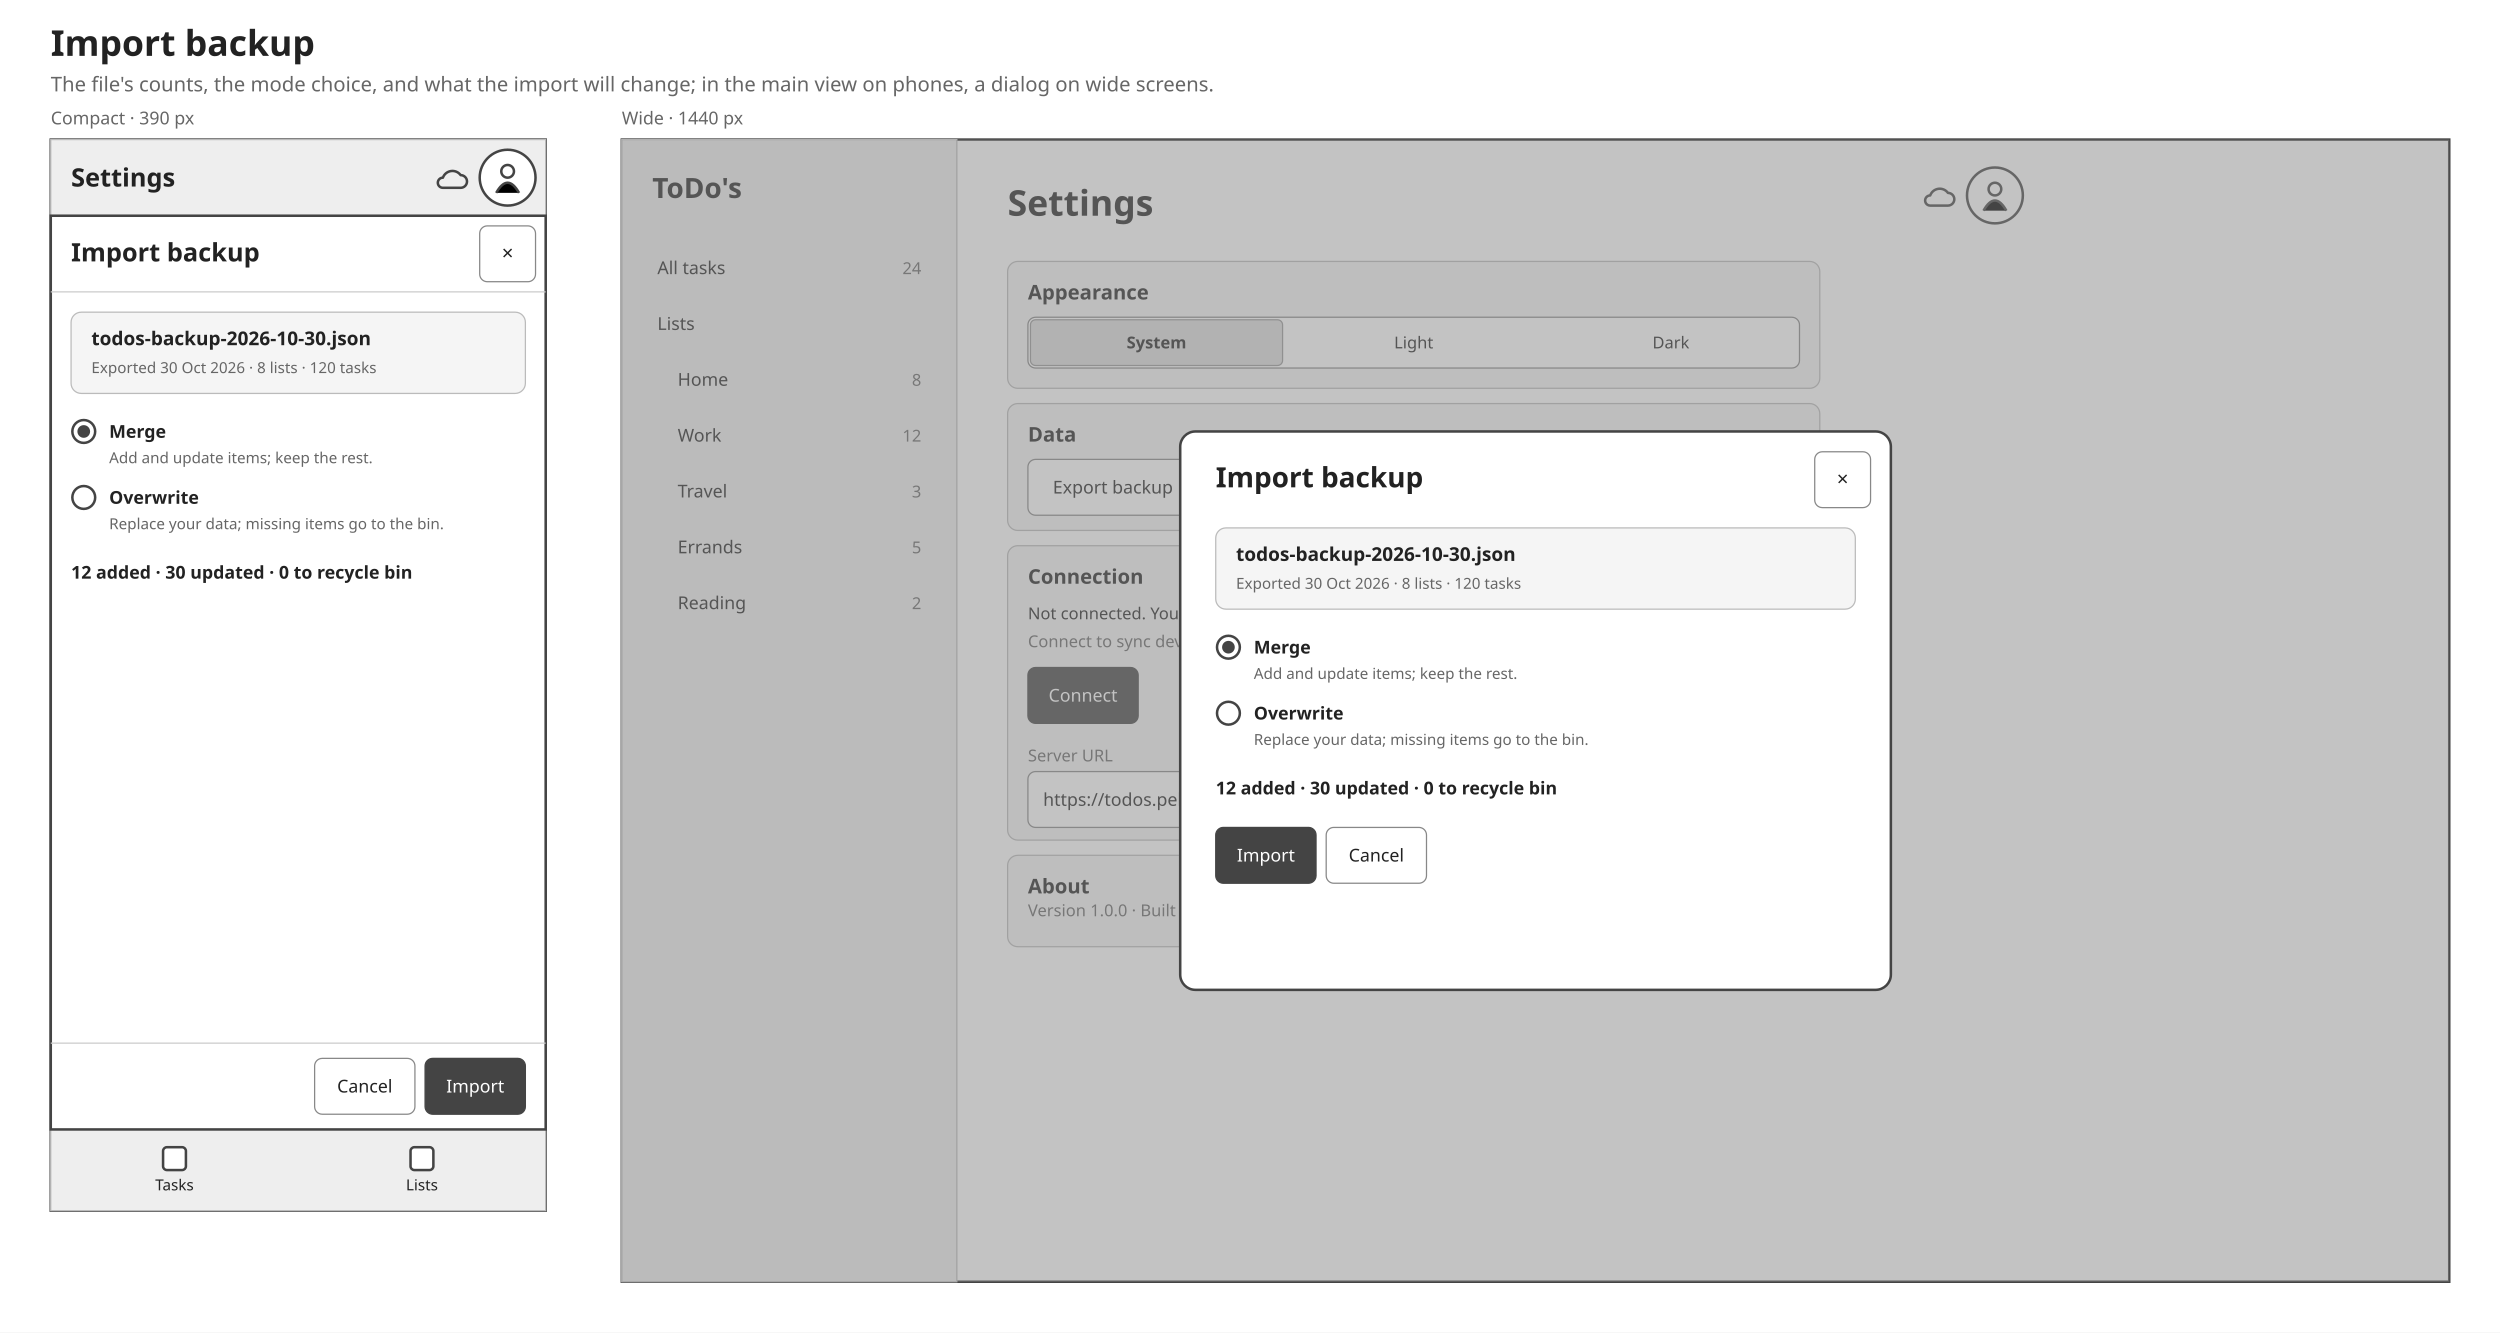
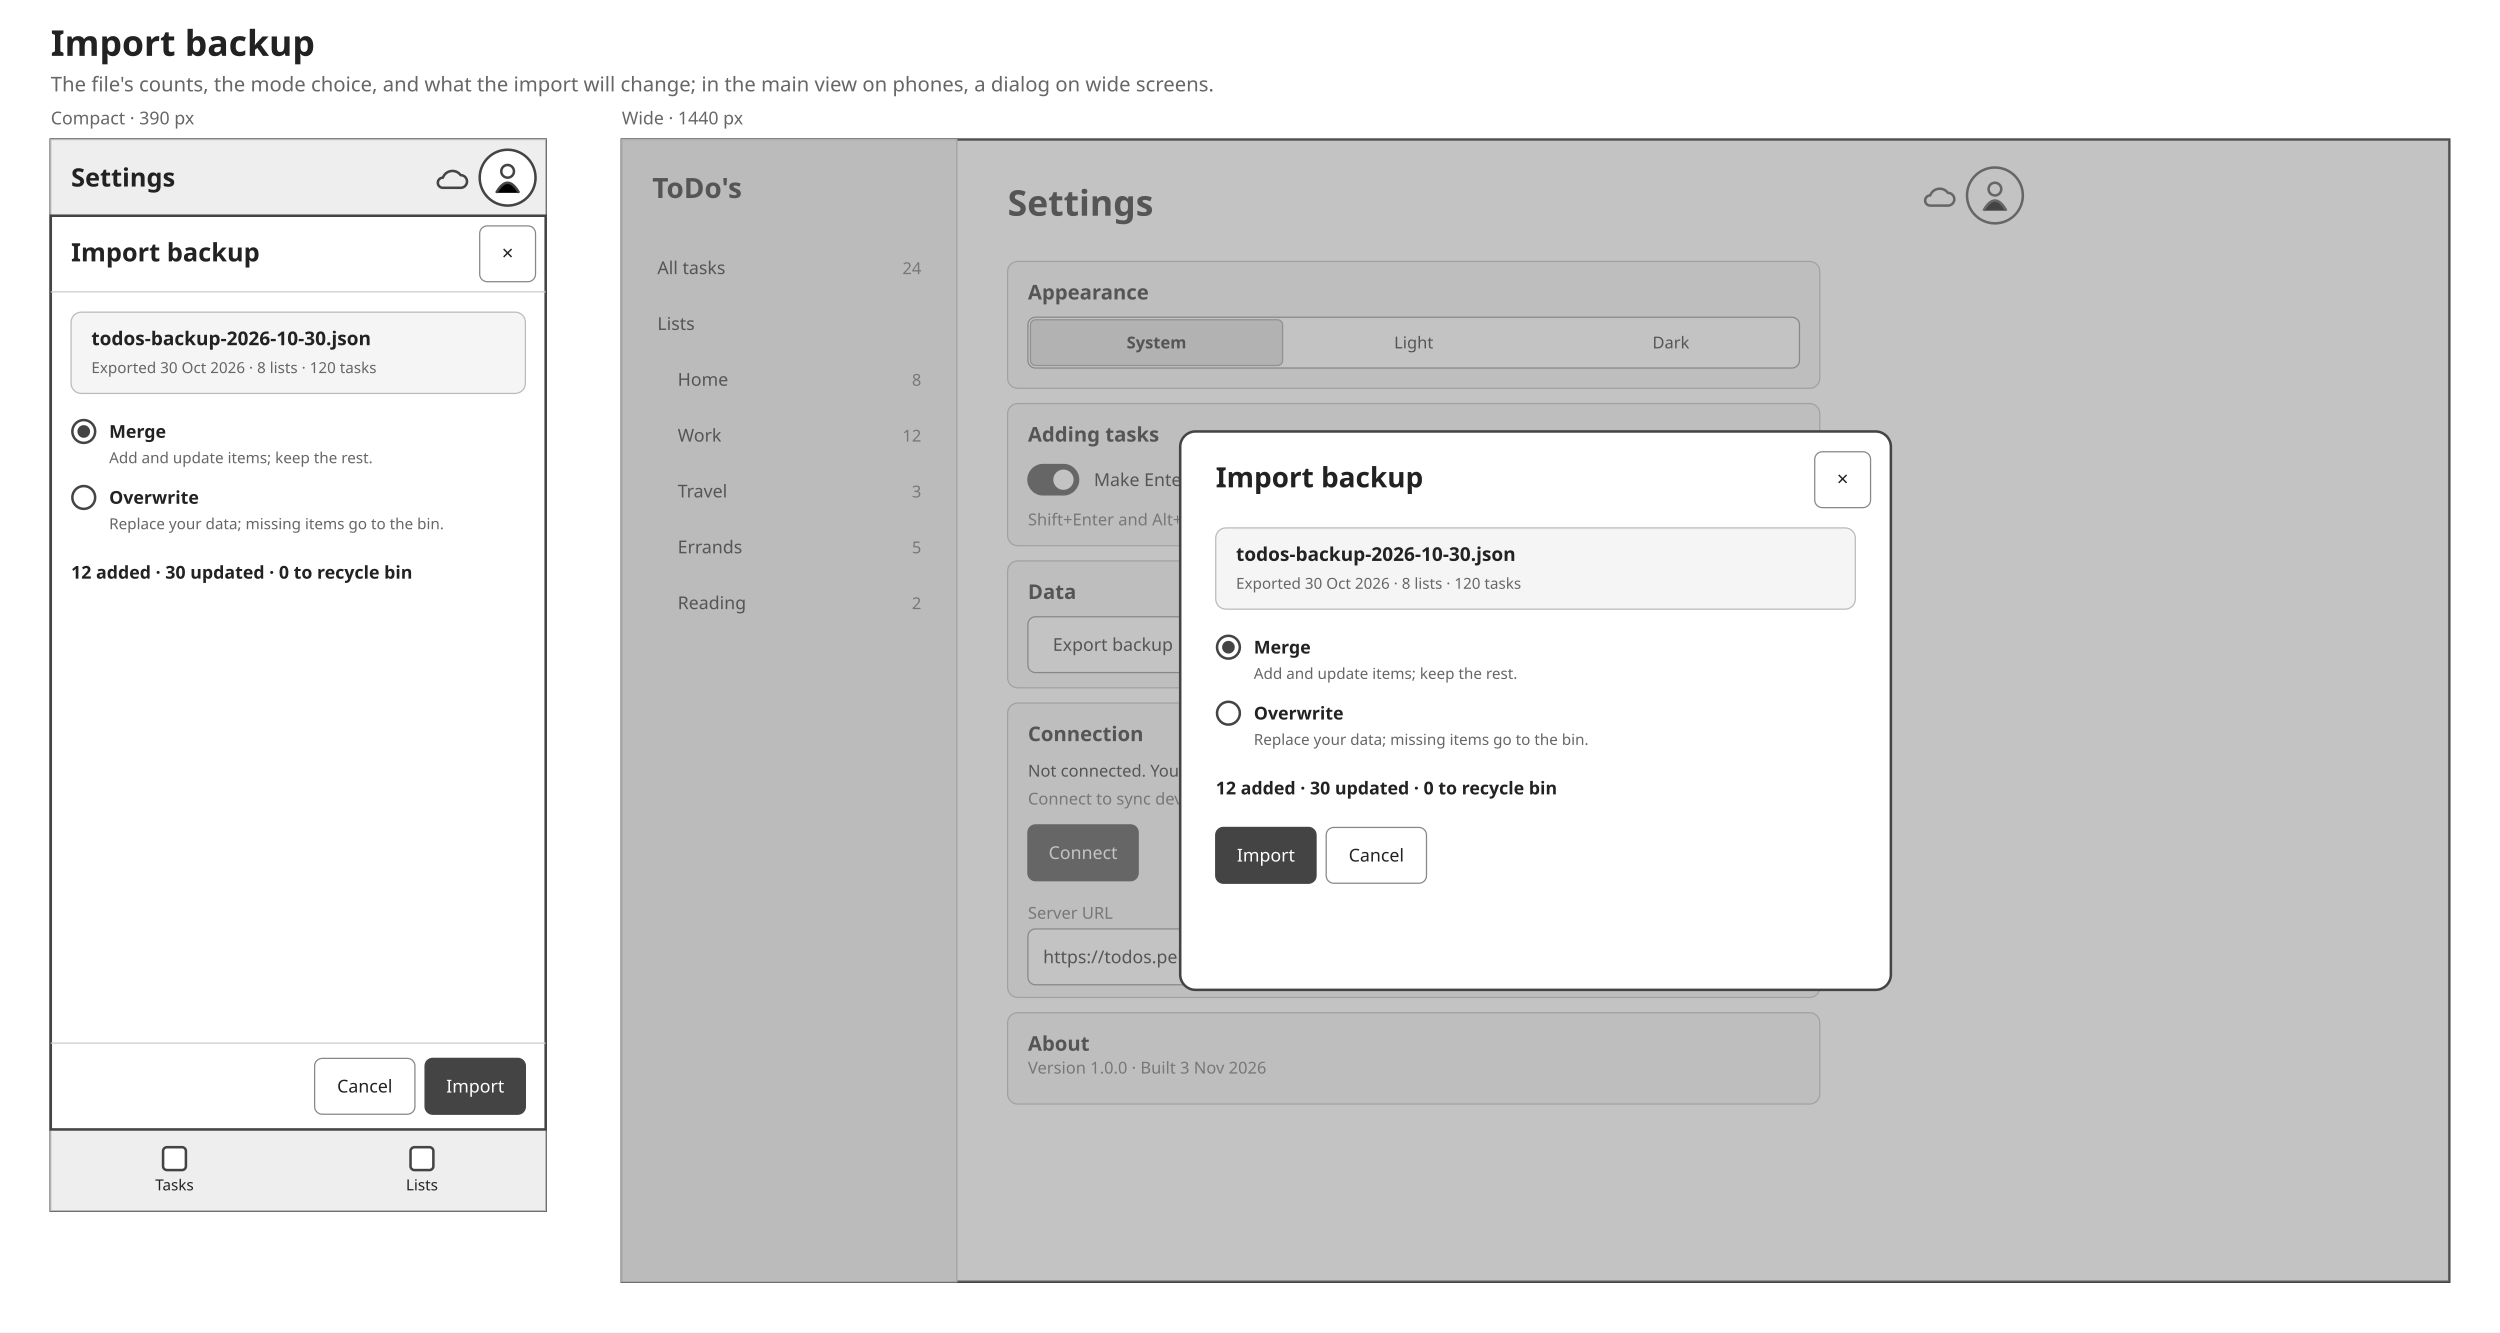
<svg xmlns="http://www.w3.org/2000/svg" width="1970" height="1050" viewBox="0 0 1970 1050">
  <style>
text { font-family: sans-serif; fill: #222222; }
.muted { fill: #666666; }
.on-primary { fill: #ffffff; }
.bold { font-weight: bold; }
rect.frame { fill: #ffffff; stroke: #444444; stroke-width: 2; }
.bar { fill: #eeeeee; stroke: #bbbbbb; }
.box { fill: #f5f5f5; stroke: #bbbbbb; }
.control { fill: #ffffff; stroke: #888888; }
.disabled { fill: #f5f5f5; stroke: #cccccc; }
.primary { fill: #444444; stroke: #444444; }
.selected { fill: #dddddd; stroke: #999999; }
.chip { fill: #eeeeee; stroke: #cccccc; }
.signal { fill: #ffffff; stroke: #222222; stroke-width: 2; }
.scrim { fill: #888888; fill-opacity: 0.5; }
.rule { stroke: #cccccc; }
.drop { stroke: #222222; stroke-width: 3; }
.icon { fill: #ffffff; stroke: #444444; stroke-width: 2; }
.icon-fill { fill: #444444; stroke: #444444; stroke-width: 2; }
.icon-mark { fill: none; stroke: #ffffff; stroke-width: 2; }
.icon-line { stroke: #444444; stroke-width: 2; }
.icon-line-open { fill: none; stroke: #444444; stroke-width: 2; stroke-linecap: round; stroke-linejoin: round; }
  </style>
  <rect x="0" y="0" width="1970" height="1050" fill="#ffffff" />
  <text x="40" y="44" font-size="28" class="bold">Import backup</text>
  <text x="40" y="72" font-size="16" class="muted">The file's counts, the mode choice, and what the import will change; in the main view on phones, a dialog on wide screens.</text>
  <text x="40" y="98" font-size="14" class="muted">Compact · 390 px</text>
  <text x="490" y="98" font-size="14" class="muted">Wide · 1440 px</text>
  <g class="frame" data-width="390" data-height="844" transform="translate(40 110)">
    <rect x="0" y="0" width="390" height="844" rx="0" class="frame" />
    <rect x="0" y="0" width="390" height="60" rx="0" class="bar" />
    <circle cx="360" cy="30" r="22" class="icon" />
    <circle cx="360" cy="25" r="5" class="icon" />
    <path d="M 351 42 Q 360 26 369 42" class="icon-line" />
    <path d="M 309 38 H 323 A 5 5 0 0 0 323 28 A 8 8 0 0 0 309 30 A 4 4 0 0 0 309 38 Z" class="icon-line-open" />
    <text x="16" y="37" font-size="20" class="bold">Settings</text>
    <rect x="12" y="72" width="366" height="100" rx="8" class="box" />
    <text x="28" y="102" font-size="16" class="bold">Appearance</text>
    <rect x="28" y="116" width="334" height="40" rx="6" class="control" />
    <rect x="30" y="118" width="107.333" height="36" rx="4" class="selected" />
    <text x="83.667" y="140.55" font-size="13" class="bold" text-anchor="middle">System</text>
    <text x="195" y="140.55" font-size="13" text-anchor="middle">Light</text>
    <text x="306.333" y="140.55" font-size="13" text-anchor="middle">Dark</text>
-     <rect x="12" y="184" width="366" height="100" rx="8" class="box" />
-     <text x="28" y="214" font-size="16" class="bold">Data</text>
-     <rect x="28" y="228" width="133.92" height="44" rx="6" class="control" />
-     <text x="94.96" y="254.9" font-size="14" text-anchor="middle">Export backup</text>
-     <rect x="169.92" y="228" width="133.92" height="44" rx="6" class="control" />
-     <text x="236.88" y="254.9" font-size="14" text-anchor="middle">Import backup</text>
-     <rect x="12" y="296" width="366" height="232" rx="8" class="box" />
-     <text x="28" y="326" font-size="16" class="bold">Connection</text>
-     <text x="28" y="354" font-size="13">Not connected. Your data stays on this device.</text>
-     <text x="28" y="376" font-size="13" class="muted">Connect to sync devices and share lists.</text>
-     <rect x="28" y="392" width="86.88" height="44" rx="6" class="primary" />
-     <text x="71.44" y="418.9" font-size="14" class="on-primary" text-anchor="middle">Connect</text>
-     <text x="28" y="466" font-size="13" class="muted">Server URL</text>
-     <rect x="28" y="474" width="334" height="44" rx="6" class="control" />
-     <text x="40" y="501" font-size="14">https://todos.pellicciotta.com</text>
-     <rect x="12" y="540" width="366" height="72" rx="8" class="box" />
-     <text x="28" y="570" font-size="16" class="bold">About</text>
-     <text x="28" y="588" font-size="13" class="muted">Version 1.0.0 · Built 3 Nov 2026</text>
+     <rect x="12" y="184" width="366" height="112" rx="8" class="box" />
+     <text x="28" y="214" font-size="16" class="bold">Adding tasks</text>
+     <rect x="28" y="232" width="40" height="24" rx="12" class="primary" />
+     <circle cx="56" cy="244" r="9" class="icon" />
+     <text x="80" y="249" font-size="14">Make Enter add</text>
+     <text x="28" y="280" font-size="13" class="muted">Shift+Enter and Alt+Enter always add.</text>
+     <rect x="12" y="308" width="366" height="100" rx="8" class="box" />
+     <text x="28" y="338" font-size="16" class="bold">Data</text>
+     <rect x="28" y="352" width="133.92" height="44" rx="6" class="control" />
+     <text x="94.96" y="378.9" font-size="14" text-anchor="middle">Export backup</text>
+     <rect x="169.92" y="352" width="133.92" height="44" rx="6" class="control" />
+     <text x="236.88" y="378.9" font-size="14" text-anchor="middle">Import backup</text>
+     <rect x="12" y="420" width="366" height="232" rx="8" class="box" />
+     <text x="28" y="450" font-size="16" class="bold">Connection</text>
+     <text x="28" y="478" font-size="13">Not connected. Your data stays on this device.</text>
+     <text x="28" y="500" font-size="13" class="muted">Connect to sync devices and share lists.</text>
+     <rect x="28" y="516" width="86.88" height="44" rx="6" class="primary" />
+     <text x="71.44" y="542.9" font-size="14" class="on-primary" text-anchor="middle">Connect</text>
+     <text x="28" y="590" font-size="13" class="muted">Server URL</text>
+     <rect x="28" y="598" width="334" height="44" rx="6" class="control" />
+     <text x="40" y="625" font-size="14">https://todos.pellicciotta.com</text>
+     <rect x="12" y="664" width="366" height="72" rx="8" class="box" />
+     <text x="28" y="694" font-size="16" class="bold">About</text>
+     <text x="28" y="712" font-size="13" class="muted">Version 1.0.0 · Built 3 Nov 2026</text>
    <rect x="0" y="780" width="390" height="64" rx="0" class="bar" />
    <rect x="88.5" y="794" width="18" height="18" rx="3" class="icon" />
    <text x="97.5" y="828" font-size="12" text-anchor="middle">Tasks</text>
    <rect x="283.5" y="794" width="18" height="18" rx="3" class="icon" />
    <text x="292.5" y="828" font-size="12" text-anchor="middle">Lists</text>
    <rect x="0" y="60" width="390" height="720" rx="0" class="frame" />
    <text x="16" y="96" font-size="20" class="bold">Import backup</text>
    <rect x="338" y="68" width="44" height="44" rx="6" class="control" />
    <text x="360" y="95" font-size="16" text-anchor="middle">×</text>
    <line x1="0" y1="120" x2="390" y2="120" class="rule" />
    <rect x="16" y="136" width="358" height="64" rx="8" class="box" />
    <text x="32" y="162" font-size="15" class="bold">todos-backup-2026-10-30.json</text>
    <text x="32" y="184" font-size="12" class="muted">Exported 30 Oct 2026 · 8 lists · 120 tasks</text>
    <circle cx="26" cy="230" r="9" class="icon" />
    <circle cx="26" cy="230" r="4" class="icon-fill" />
    <text x="46" y="235" font-size="14" class="bold">Merge</text>
    <text x="46" y="255" font-size="12" class="muted">Add and update items; keep the rest.</text>
    <circle cx="26" cy="282" r="9" class="icon" />
    <text x="46" y="287" font-size="14" class="bold">Overwrite</text>
    <text x="46" y="307" font-size="12" class="muted">Replace your data; missing items go to the bin.</text>
    <text x="16" y="346" font-size="14" class="bold">12 added · 30 updated · 0 to recycle bin</text>
    <line x1="0" y1="712" x2="390" y2="712" class="rule" />
    <rect x="294.96" y="724" width="79.04" height="44" rx="6" class="primary" />
    <text x="334.48" y="750.9" font-size="14" class="on-primary" text-anchor="middle">Import</text>
    <rect x="207.92" y="724" width="79.04" height="44" rx="6" class="control" />
    <text x="247.44" y="750.9" font-size="14" text-anchor="middle">Cancel</text>
  </g>
  <g class="frame" data-width="1440" data-height="900" transform="translate(490 110)">
    <rect x="0" y="0" width="1440" height="900" rx="0" class="frame" />
    <rect x="0" y="0" width="264" height="900" rx="0" class="bar" />
    <text x="24" y="46" font-size="22" class="bold">ToDo's</text>
    <text x="28" y="106" font-size="14">All tasks</text>
    <text x="236" y="106" font-size="13" class="muted" text-anchor="end">24</text>
    <text x="28" y="150" font-size="14">Lists</text>
    <text x="44" y="194" font-size="14">Home</text>
    <text x="236" y="194" font-size="13" class="muted" text-anchor="end">8</text>
    <text x="44" y="238" font-size="14">Work</text>
    <text x="236" y="238" font-size="13" class="muted" text-anchor="end">12</text>
    <text x="44" y="282" font-size="14">Travel</text>
    <text x="236" y="282" font-size="13" class="muted" text-anchor="end">3</text>
    <text x="44" y="326" font-size="14">Errands</text>
    <text x="236" y="326" font-size="13" class="muted" text-anchor="end">5</text>
    <text x="44" y="370" font-size="14">Reading</text>
    <text x="236" y="370" font-size="13" class="muted" text-anchor="end">2</text>
    <circle cx="1082" cy="44" r="22" class="icon" />
    <circle cx="1082" cy="39" r="5" class="icon" />
    <path d="M 1073 56 Q 1082 40 1091 56" class="icon-line" />
    <path d="M 1031 52 H 1045 A 5 5 0 0 0 1045 42 A 8 8 0 0 0 1031 44 A 4 4 0 0 0 1031 52 Z" class="icon-line-open" />
    <text x="304" y="60" font-size="28" class="bold">Settings</text>
    <rect x="304" y="96" width="640" height="100" rx="8" class="box" />
    <text x="320" y="126" font-size="16" class="bold">Appearance</text>
    <rect x="320" y="140" width="608" height="40" rx="6" class="control" />
    <rect x="322" y="142" width="198.667" height="36" rx="4" class="selected" />
    <text x="421.333" y="164.55" font-size="13" class="bold" text-anchor="middle">System</text>
    <text x="624" y="164.55" font-size="13" text-anchor="middle">Light</text>
    <text x="826.667" y="164.55" font-size="13" text-anchor="middle">Dark</text>
-     <rect x="304" y="208" width="640" height="100" rx="8" class="box" />
-     <text x="320" y="238" font-size="16" class="bold">Data</text>
-     <rect x="320" y="252" width="133.92" height="44" rx="6" class="control" />
-     <text x="386.96" y="278.9" font-size="14" text-anchor="middle">Export backup</text>
-     <rect x="461.92" y="252" width="133.92" height="44" rx="6" class="control" />
-     <text x="528.88" y="278.9" font-size="14" text-anchor="middle">Import backup</text>
-     <rect x="304" y="320" width="640" height="232" rx="8" class="box" />
-     <text x="320" y="350" font-size="16" class="bold">Connection</text>
-     <text x="320" y="378" font-size="13">Not connected. Your data stays on this device.</text>
-     <text x="320" y="400" font-size="13" class="muted">Connect to sync devices and share lists.</text>
-     <rect x="320" y="416" width="86.88" height="44" rx="6" class="primary" />
-     <text x="363.44" y="442.9" font-size="14" class="on-primary" text-anchor="middle">Connect</text>
-     <text x="320" y="490" font-size="13" class="muted">Server URL</text>
-     <rect x="320" y="498" width="608" height="44" rx="6" class="control" />
-     <text x="332" y="525" font-size="14">https://todos.pellicciotta.com</text>
-     <rect x="304" y="564" width="640" height="72" rx="8" class="box" />
-     <text x="320" y="594" font-size="16" class="bold">About</text>
-     <text x="320" y="612" font-size="13" class="muted">Version 1.0.0 · Built 3 Nov 2026</text>
+     <rect x="304" y="208" width="640" height="112" rx="8" class="box" />
+     <text x="320" y="238" font-size="16" class="bold">Adding tasks</text>
+     <rect x="320" y="256" width="40" height="24" rx="12" class="primary" />
+     <circle cx="348" cy="268" r="9" class="icon" />
+     <text x="372" y="273" font-size="14">Make Enter add</text>
+     <text x="320" y="304" font-size="13" class="muted">Shift+Enter and Alt+Enter always add.</text>
+     <rect x="304" y="332" width="640" height="100" rx="8" class="box" />
+     <text x="320" y="362" font-size="16" class="bold">Data</text>
+     <rect x="320" y="376" width="133.92" height="44" rx="6" class="control" />
+     <text x="386.96" y="402.9" font-size="14" text-anchor="middle">Export backup</text>
+     <rect x="461.92" y="376" width="133.92" height="44" rx="6" class="control" />
+     <text x="528.88" y="402.9" font-size="14" text-anchor="middle">Import backup</text>
+     <rect x="304" y="444" width="640" height="232" rx="8" class="box" />
+     <text x="320" y="474" font-size="16" class="bold">Connection</text>
+     <text x="320" y="502" font-size="13">Not connected. Your data stays on this device.</text>
+     <text x="320" y="524" font-size="13" class="muted">Connect to sync devices and share lists.</text>
+     <rect x="320" y="540" width="86.88" height="44" rx="6" class="primary" />
+     <text x="363.44" y="566.9" font-size="14" class="on-primary" text-anchor="middle">Connect</text>
+     <text x="320" y="614" font-size="13" class="muted">Server URL</text>
+     <rect x="320" y="622" width="608" height="44" rx="6" class="control" />
+     <text x="332" y="649" font-size="14">https://todos.pellicciotta.com</text>
+     <rect x="304" y="688" width="640" height="72" rx="8" class="box" />
+     <text x="320" y="718" font-size="16" class="bold">About</text>
+     <text x="320" y="736" font-size="13" class="muted">Version 1.0.0 · Built 3 Nov 2026</text>
    <rect x="0" y="0" width="1440" height="900" rx="0" class="scrim" />
    <rect x="440" y="230" width="560" height="440" rx="12" class="frame" />
    <text x="468" y="274" font-size="22" class="bold">Import backup</text>
    <rect x="940" y="246" width="44" height="44" rx="6" class="control" />
    <text x="962" y="273" font-size="16" text-anchor="middle">×</text>
    <rect x="468" y="306" width="504" height="64" rx="8" class="box" />
    <text x="484" y="332" font-size="15" class="bold">todos-backup-2026-10-30.json</text>
    <text x="484" y="354" font-size="12" class="muted">Exported 30 Oct 2026 · 8 lists · 120 tasks</text>
    <circle cx="478" cy="400" r="9" class="icon" />
    <circle cx="478" cy="400" r="4" class="icon-fill" />
    <text x="498" y="405" font-size="14" class="bold">Merge</text>
    <text x="498" y="425" font-size="12" class="muted">Add and update items; keep the rest.</text>
    <circle cx="478" cy="452" r="9" class="icon" />
    <text x="498" y="457" font-size="14" class="bold">Overwrite</text>
    <text x="498" y="477" font-size="12" class="muted">Replace your data; missing items go to the bin.</text>
    <text x="468" y="516" font-size="14" class="bold">12 added · 30 updated · 0 to recycle bin</text>
    <rect x="468" y="542" width="79.04" height="44" rx="6" class="primary" />
    <text x="507.52" y="568.9" font-size="14" class="on-primary" text-anchor="middle">Import</text>
    <rect x="555.04" y="542" width="79.04" height="44" rx="6" class="control" />
    <text x="594.56" y="568.9" font-size="14" text-anchor="middle">Cancel</text>
  </g>
</svg>
